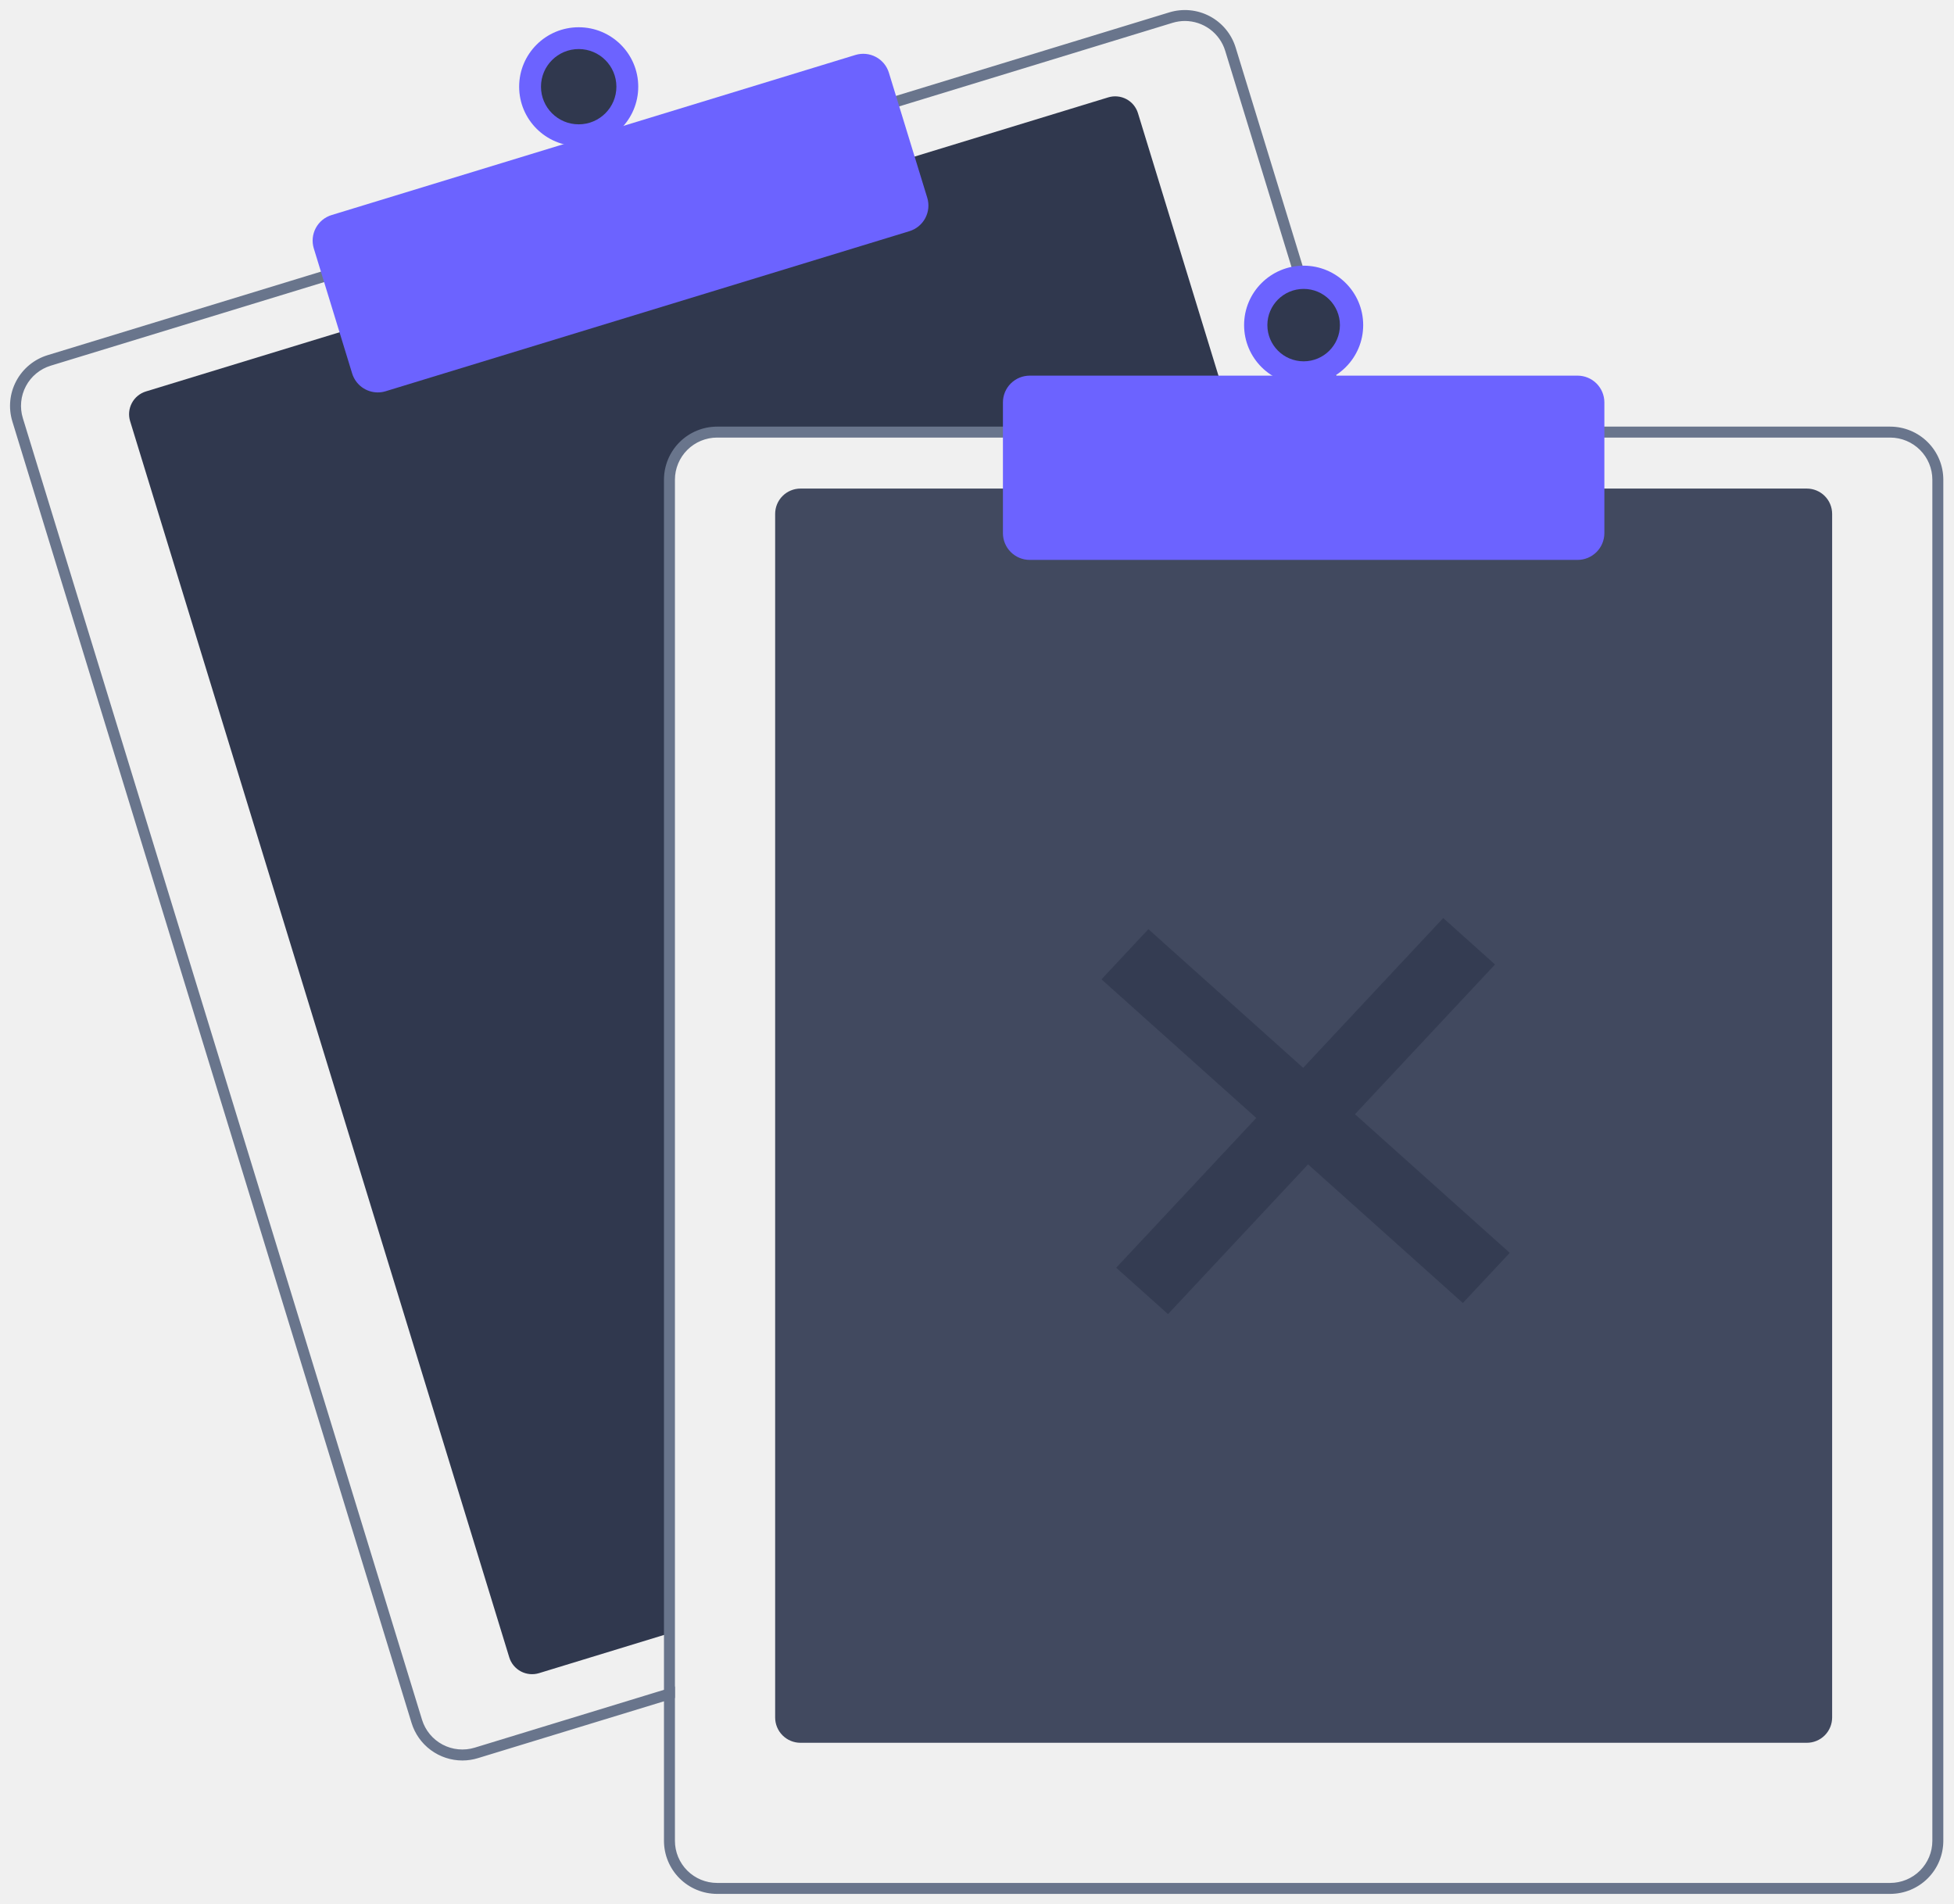
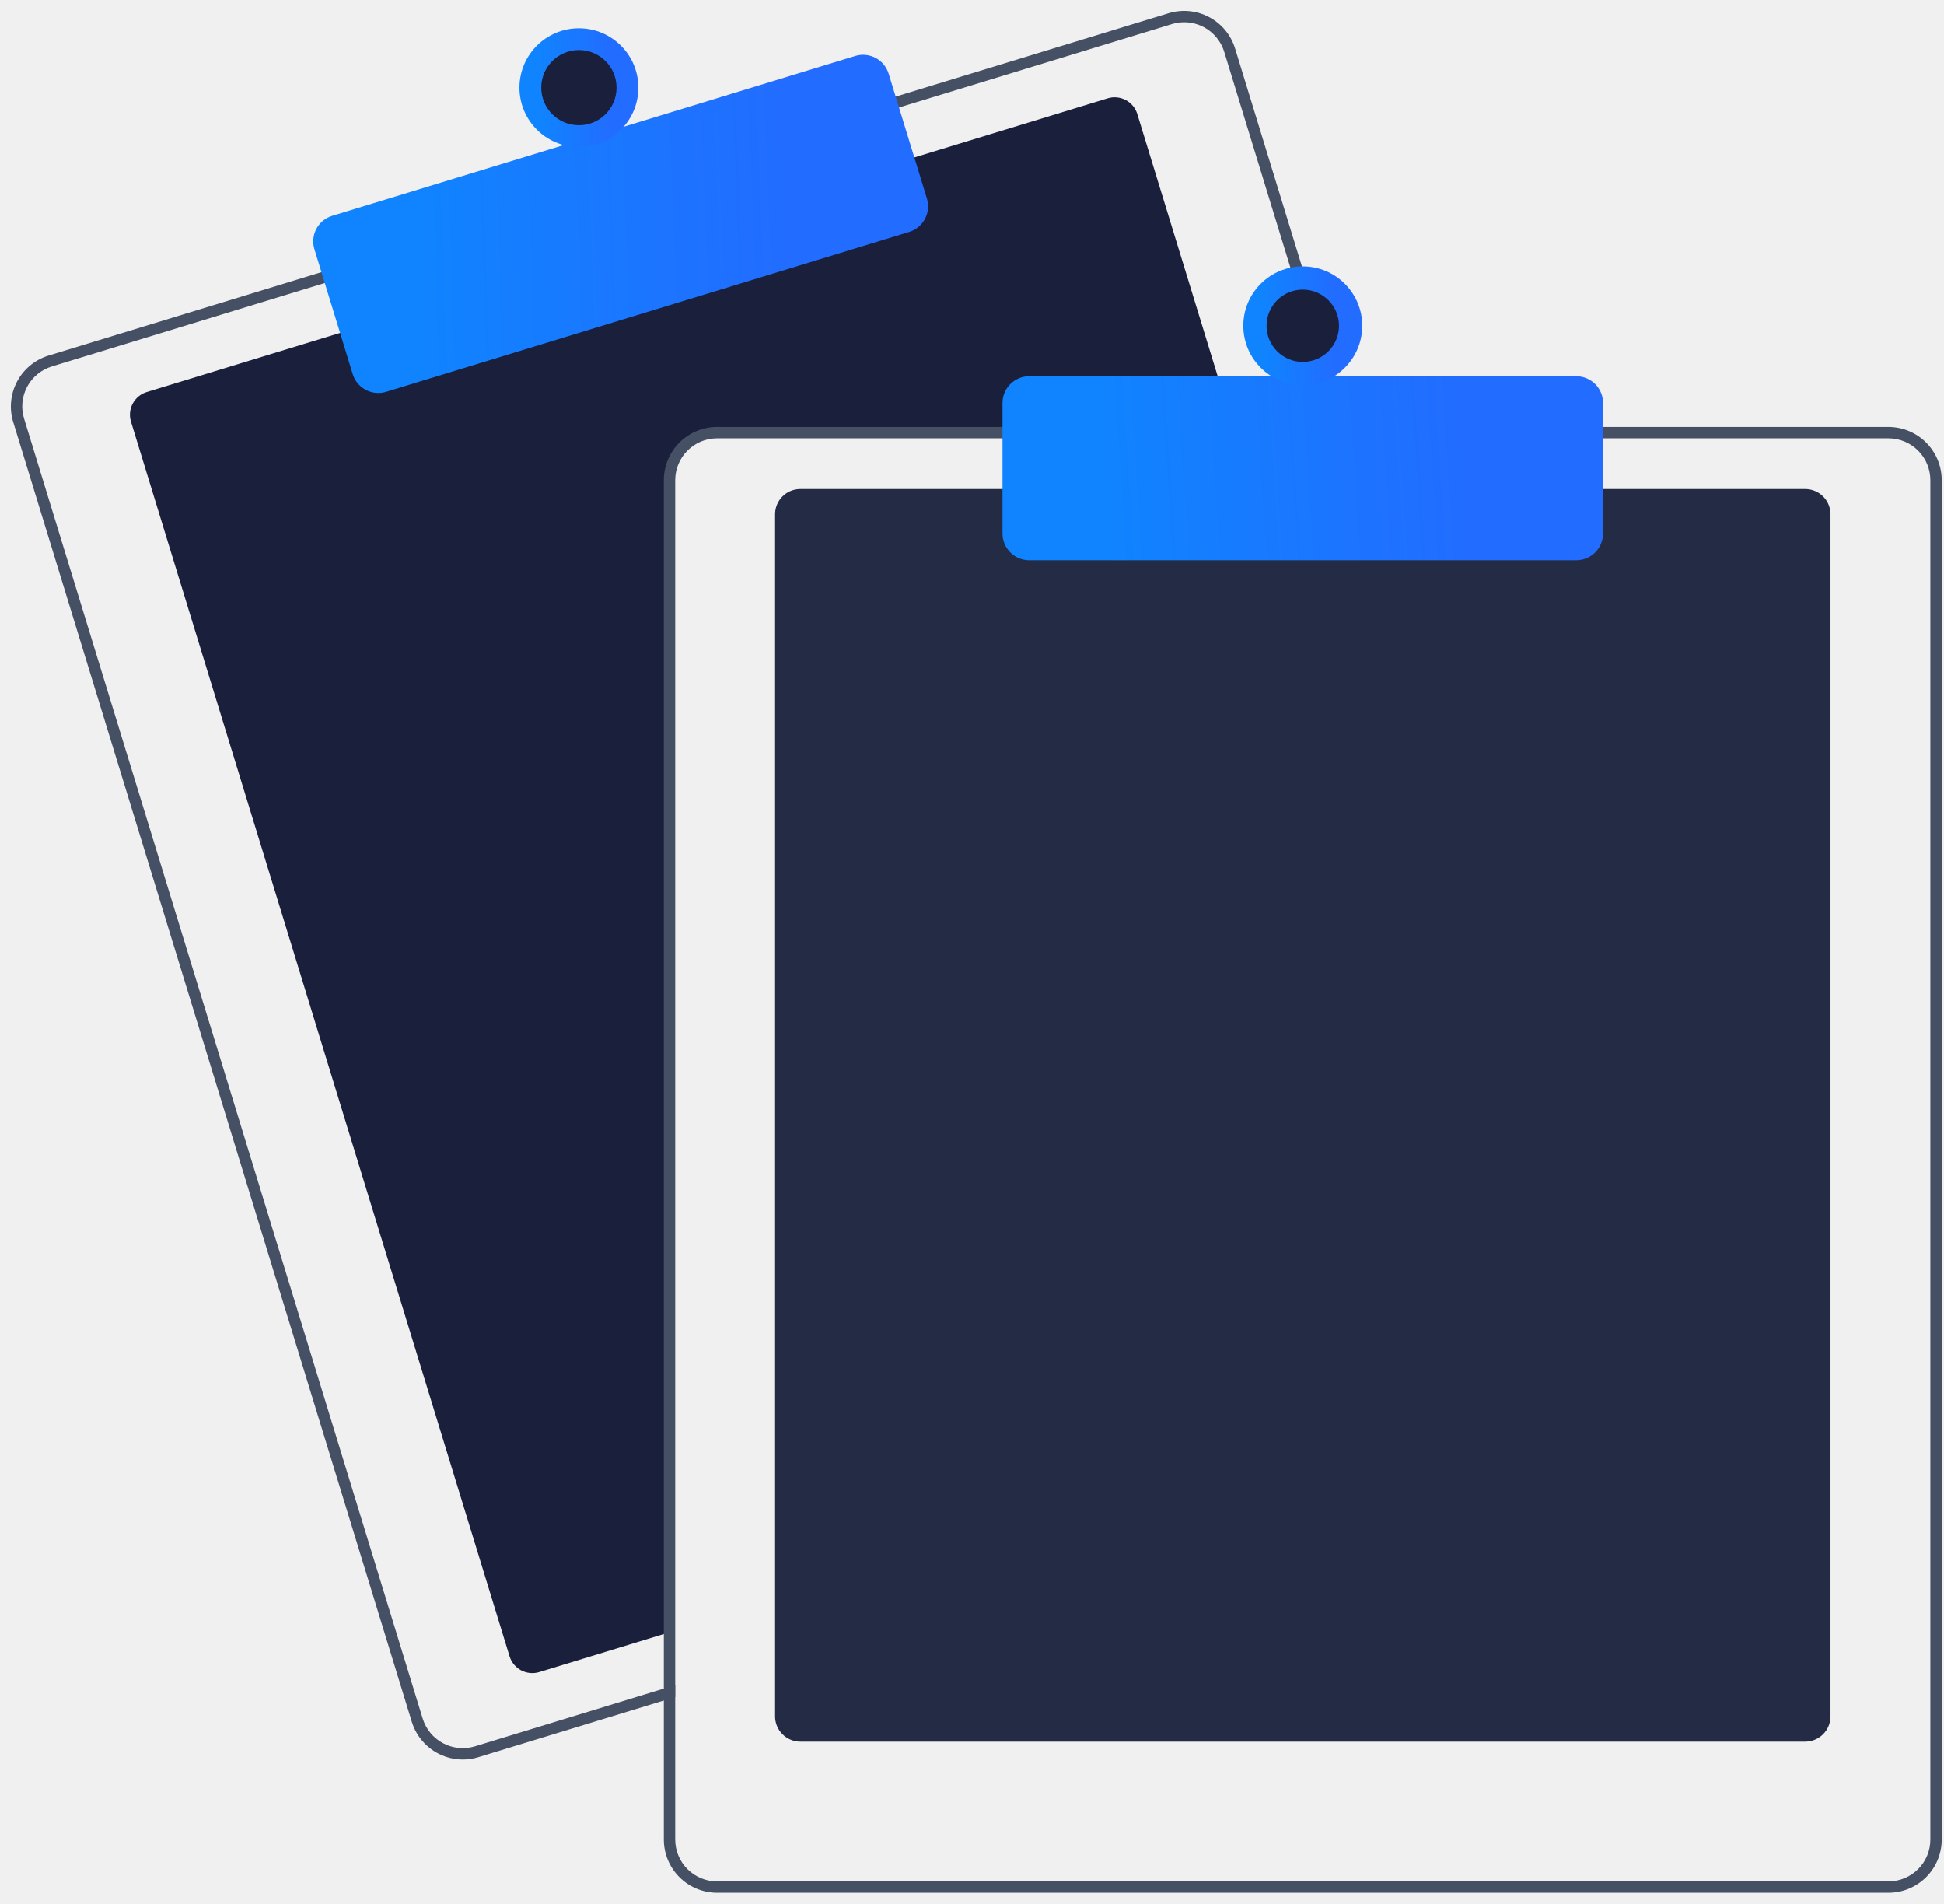
- <svg xmlns="http://www.w3.org/2000/svg" width="156" height="152" viewBox="0 0 156 152" fill="none">
-   <path d="M98.732 34.734H57.25C56.305 34.736 55.398 35.111 54.73 35.778C54.062 36.445 53.685 37.35 53.684 38.294V130.321L53.209 130.466L43.033 133.577C42.55 133.724 42.029 133.673 41.584 133.437C41.139 133.201 40.806 132.798 40.658 132.317L10.388 33.622C10.241 33.14 10.291 32.62 10.528 32.176C10.765 31.731 11.168 31.399 11.651 31.251L27.332 26.458L72.794 12.568L88.475 7.775C88.714 7.702 88.964 7.676 89.213 7.7C89.462 7.723 89.703 7.796 89.924 7.912C90.144 8.029 90.34 8.188 90.499 8.38C90.657 8.573 90.777 8.794 90.85 9.033L98.587 34.26L98.732 34.734Z" fill="#30384E" />
-   <path d="M107.784 34.26L98.459 3.855C98.303 3.349 98.05 2.878 97.712 2.469C97.375 2.06 96.96 1.722 96.491 1.473C96.022 1.225 95.509 1.071 94.981 1.02C94.453 0.97 93.919 1.024 93.412 1.179L71.365 7.915L25.906 21.808L3.859 28.546C2.834 28.86 1.977 29.567 1.474 30.511C0.971 31.456 0.865 32.561 1.177 33.584L33.049 137.494C33.303 138.32 33.815 139.043 34.511 139.556C35.206 140.07 36.049 140.348 36.914 140.349C37.315 140.349 37.713 140.289 38.095 140.171L53.209 135.553L53.684 135.406V134.91L53.209 135.055L37.955 139.717C37.051 139.993 36.075 139.898 35.24 139.456C34.405 139.013 33.781 138.258 33.503 137.357L1.634 33.444C1.496 32.997 1.448 32.527 1.493 32.062C1.537 31.597 1.673 31.145 1.893 30.732C2.112 30.319 2.411 29.953 2.773 29.656C3.134 29.359 3.551 29.136 3.999 29L26.046 22.261L71.505 8.371L93.552 1.632C93.892 1.529 94.245 1.476 94.601 1.475C95.363 1.477 96.105 1.722 96.717 2.175C97.33 2.629 97.781 3.265 98.005 3.993L107.287 34.26L107.434 34.734H107.929L107.784 34.26Z" fill="#69758C" stroke="#69758C" stroke-width="0.4" />
-   <path d="M30.162 31.329C29.704 31.329 29.258 31.182 28.889 30.91C28.521 30.638 28.25 30.255 28.115 29.818L25.053 19.836C24.971 19.567 24.942 19.286 24.969 19.007C24.996 18.727 25.078 18.456 25.209 18.209C25.341 17.961 25.521 17.742 25.737 17.563C25.954 17.385 26.204 17.251 26.473 17.169L68.294 4.388C68.837 4.223 69.423 4.279 69.924 4.545C70.425 4.81 70.8 5.263 70.966 5.805L74.028 15.787C74.194 16.329 74.137 16.914 73.871 17.414C73.605 17.914 73.151 18.288 72.609 18.455L30.787 31.235C30.584 31.297 30.374 31.329 30.162 31.329Z" fill="#6C63FF" />
-   <path d="M46.201 11.667C48.826 11.667 50.955 9.542 50.955 6.921C50.955 4.3 48.826 2.176 46.201 2.176C43.575 2.176 41.447 4.3 41.447 6.921C41.447 9.542 43.575 11.667 46.201 11.667Z" fill="#6C63FF" />
-   <path d="M46.201 9.926C47.863 9.926 49.211 8.581 49.211 6.921C49.211 5.262 47.863 3.916 46.201 3.916C44.538 3.916 43.19 5.262 43.19 6.921C43.19 8.581 44.538 9.926 46.201 9.926Z" fill="#30384E" />
-   <path d="M144.251 139.136H63.906C63.37 139.136 62.856 138.923 62.478 138.545C62.099 138.167 61.886 137.654 61.885 137.119V41.022C61.886 40.488 62.099 39.975 62.478 39.597C62.856 39.219 63.37 39.006 63.906 39.005H144.251C144.786 39.006 145.3 39.219 145.679 39.597C146.057 39.975 146.27 40.488 146.271 41.022V137.119C146.27 137.654 146.057 138.167 145.679 138.545C145.3 138.923 144.786 139.136 144.251 139.136Z" fill="#41495F" />
-   <path d="M107.287 34.26H57.25C56.179 34.261 55.152 34.687 54.394 35.443C53.637 36.199 53.211 37.224 53.209 38.294V135.055L53.684 134.91V38.294C53.685 37.35 54.062 36.445 54.73 35.778C55.398 35.111 56.305 34.736 57.25 34.734H107.435L107.287 34.26ZM150.906 34.26H57.25C56.179 34.261 55.152 34.687 54.394 35.443C53.637 36.199 53.211 37.224 53.209 38.294V146.966C53.211 148.036 53.637 149.061 54.394 149.817C55.152 150.573 56.179 150.998 57.25 151H150.906C151.978 150.998 153.005 150.573 153.762 149.817C154.52 149.061 154.946 148.036 154.947 146.966V38.294C154.946 37.224 154.52 36.199 153.762 35.443C153.005 34.687 151.978 34.261 150.906 34.26ZM154.472 146.966C154.471 147.91 154.095 148.815 153.426 149.482C152.758 150.149 151.852 150.524 150.906 150.525H57.25C56.305 150.524 55.398 150.149 54.73 149.482C54.062 148.815 53.685 147.91 53.684 146.966V38.294C53.685 37.35 54.062 36.445 54.73 35.778C55.398 35.111 56.305 34.736 57.25 34.734H150.906C151.852 34.736 152.758 35.111 153.426 35.778C154.095 36.445 154.471 37.35 154.472 38.294V146.966Z" fill="#69758C" stroke="#69758C" stroke-width="0.4" />
-   <path d="M125.947 44.7H82.209C81.642 44.7 81.098 44.474 80.697 44.074C80.296 43.674 80.07 43.131 80.07 42.565V32.124C80.07 31.558 80.296 31.015 80.697 30.615C81.098 30.215 81.642 29.99 82.209 29.989H125.947C126.514 29.99 127.058 30.215 127.459 30.615C127.86 31.015 128.086 31.558 128.087 32.124V42.565C128.086 43.131 127.86 43.674 127.459 44.074C127.058 44.474 126.514 44.7 125.947 44.7Z" fill="#6C63FF" />
-   <path d="M104.078 30.701C106.704 30.701 108.832 28.576 108.832 25.955C108.832 23.334 106.704 21.21 104.078 21.21C101.452 21.21 99.324 23.334 99.324 25.955C99.324 28.576 101.452 30.701 104.078 30.701Z" fill="#6C63FF" />
-   <path d="M104.078 28.846C105.677 28.846 106.974 27.552 106.974 25.955C106.974 24.359 105.677 23.065 104.078 23.065C102.479 23.065 101.182 24.359 101.182 25.955C101.182 27.552 102.479 28.846 104.078 28.846Z" fill="#30384E" />
-   <g clip-path="url(#clip0_428_2920)">
-     <g opacity="0.5">
-       <path d="M120.536 100.023L116.789 104.029L87.935 78.186L91.682 74.176L120.536 100.023Z" fill="#283046" />
-       <path d="M115.221 73.289L119.361 76.999L93.25 104.916L89.11 101.21L115.221 73.289Z" fill="#283046" />
-     </g>
-   </g>
+ <svg xmlns="http://www.w3.org/2000/svg" width="143" height="140" viewBox="0 0 143 140" fill="none">
+   <path d="M90.913 32.035H52.749C51.879 32.035 51.045 32.381 50.431 32.995C49.816 33.609 49.47 34.441 49.469 35.309V119.975L49.031 120.109L39.669 122.97C39.225 123.105 38.746 123.059 38.336 122.842C37.927 122.625 37.62 122.254 37.484 121.811L9.636 31.011C9.5 30.568 9.547 30.089 9.764 29.68C9.982 29.271 10.354 28.965 10.797 28.83L25.224 24.42L67.049 11.641L81.476 7.232C81.696 7.164 81.927 7.141 82.155 7.162C82.384 7.184 82.606 7.25 82.809 7.358C83.012 7.465 83.192 7.612 83.338 7.788C83.484 7.965 83.594 8.169 83.661 8.389L90.78 31.598L90.913 32.035Z" fill="#1A203B" />
+   <path d="M99.241 31.598L90.662 3.625C90.519 3.159 90.286 2.726 89.975 2.35C89.665 1.974 89.283 1.662 88.852 1.434C88.42 1.205 87.948 1.063 87.462 1.017C86.976 0.97 86.486 1.02 86.019 1.163L65.735 7.36L23.913 20.142L3.629 26.341C2.687 26.63 1.898 27.28 1.435 28.149C0.973 29.018 0.874 30.035 1.162 30.976L30.484 126.574C30.718 127.334 31.189 127.999 31.829 128.472C32.469 128.944 33.244 129.2 34.04 129.201C34.409 129.201 34.775 129.145 35.127 129.037L49.032 124.789L49.469 124.653V124.197L49.032 124.33L34.998 128.62C34.166 128.873 33.268 128.786 32.5 128.379C31.732 127.972 31.157 127.277 30.902 126.448L1.582 30.847C1.455 30.436 1.411 30.004 1.452 29.576C1.493 29.148 1.618 28.732 1.82 28.352C2.022 27.972 2.297 27.636 2.63 27.362C2.962 27.089 3.346 26.884 3.758 26.758L24.042 20.558L65.864 7.779L86.148 1.58C86.461 1.485 86.786 1.436 87.112 1.436C87.814 1.437 88.496 1.663 89.06 2.08C89.623 2.497 90.038 3.082 90.244 3.752L98.784 31.598L98.92 32.034H99.375L99.241 31.598Z" fill="#465065" stroke="#465065" stroke-width="0.4" />
+   <path d="M27.828 28.901C27.406 28.901 26.996 28.766 26.657 28.516C26.318 28.265 26.069 27.913 25.945 27.511L23.128 18.327C23.052 18.081 23.026 17.821 23.05 17.564C23.075 17.308 23.15 17.058 23.271 16.83C23.393 16.602 23.558 16.401 23.757 16.236C23.957 16.072 24.186 15.949 24.434 15.873L62.91 4.115C63.409 3.963 63.949 4.015 64.409 4.259C64.87 4.504 65.215 4.921 65.368 5.419L68.185 14.603C68.338 15.101 68.285 15.639 68.041 16.099C67.796 16.559 67.378 16.904 66.88 17.057L28.403 28.815C28.217 28.872 28.023 28.901 27.828 28.901Z" fill="url(#paint0_linear_679_2706)" />
+   <path d="M42.584 10.812C44.999 10.812 46.958 8.857 46.958 6.446C46.958 4.035 44.999 2.08 42.584 2.08C40.168 2.08 38.21 4.035 38.21 6.446C38.21 8.857 40.168 10.812 42.584 10.812Z" fill="url(#paint1_linear_679_2706)" />
+   <path d="M42.584 9.21C44.113 9.21 45.353 7.973 45.353 6.446C45.353 4.919 44.113 3.681 42.584 3.681C41.054 3.681 39.814 4.919 39.814 6.446C39.814 7.973 41.054 9.21 42.584 9.21Z" fill="#1A203B" />
+   <path d="M132.791 128.085H58.873C58.38 128.085 57.907 127.889 57.559 127.541C57.21 127.193 57.014 126.721 57.014 126.23V37.819C57.014 37.327 57.21 36.856 57.559 36.508C57.907 36.16 58.38 35.964 58.873 35.964H132.791C133.283 35.964 133.756 36.16 134.104 36.508C134.453 36.856 134.649 37.327 134.65 37.819V126.23C134.649 126.721 134.453 127.193 134.104 127.541C133.756 127.889 133.283 128.084 132.791 128.085Z" fill="#242B45" />
+   <path d="M98.784 31.598H52.749C51.764 31.599 50.819 31.991 50.122 32.686C49.425 33.382 49.033 34.325 49.032 35.309V124.33L49.469 124.197V35.309C49.47 34.441 49.816 33.609 50.431 32.995C51.046 32.381 51.88 32.036 52.749 32.035H98.92L98.784 31.598ZM138.914 31.598H52.749C51.764 31.599 50.819 31.991 50.122 32.686C49.425 33.382 49.033 34.325 49.032 35.309V135.289C49.033 136.273 49.425 137.216 50.122 137.912C50.819 138.607 51.764 138.999 52.749 139H138.914C139.9 138.999 140.845 138.607 141.542 137.912C142.239 137.216 142.631 136.273 142.632 135.289V35.309C142.631 34.325 142.239 33.382 141.542 32.686C140.845 31.991 139.9 31.599 138.914 31.598ZM142.195 135.289C142.194 136.157 141.848 136.989 141.233 137.603C140.618 138.217 139.784 138.562 138.914 138.563H52.749C51.88 138.562 51.046 138.217 50.431 137.603C49.816 136.989 49.47 136.157 49.469 135.289V35.309C49.47 34.441 49.816 33.609 50.431 32.995C51.046 32.381 51.88 32.036 52.749 32.035H138.914C139.784 32.036 140.618 32.381 141.233 32.995C141.848 33.609 142.194 34.441 142.195 35.309V135.289Z" fill="#465065" stroke="#465065" stroke-width="0.4" />
+   <path d="M115.952 41.203H75.712C75.191 41.202 74.69 40.995 74.321 40.627C73.952 40.259 73.745 39.759 73.744 39.238V29.633C73.745 29.112 73.952 28.613 74.321 28.245C74.69 27.876 75.191 27.669 75.712 27.669H115.952C116.474 27.669 116.974 27.876 117.343 28.245C117.712 28.613 117.919 29.112 117.92 29.633V39.238C117.919 39.759 117.712 40.259 117.343 40.627C116.974 40.995 116.474 41.202 115.952 41.203Z" fill="url(#paint2_linear_679_2706)" />
+   <path d="M95.832 28.323C98.248 28.323 100.206 26.369 100.206 23.957C100.206 21.546 98.248 19.591 95.832 19.591C93.416 19.591 91.458 21.546 91.458 23.957C91.458 26.369 93.416 28.323 95.832 28.323Z" fill="url(#paint3_linear_679_2706)" />
+   <path d="M95.832 26.617C97.303 26.617 98.496 25.426 98.496 23.958C98.496 22.489 97.303 21.298 95.832 21.298C94.361 21.298 93.168 22.489 93.168 23.958C93.168 25.426 94.361 26.617 95.832 26.617Z" fill="#1A203B" />
  <defs>
-     <clipPath id="clip0_428_2920">
-       <rect width="32.601" height="31.627" fill="white" transform="translate(87.9351 73.2892)" />
-     </clipPath>
+     <linearGradient id="paint0_linear_679_2706" x1="57.897" y1="4.03" x2="29.743" y2="5.058" gradientUnits="userSpaceOnUse">
+       <stop stop-color="#226CFF" />
+       <stop offset="1" stop-color="#1084FF" />
+     </linearGradient>
+     <linearGradient id="paint1_linear_679_2706" x1="44.951" y1="2.08" x2="39.501" y2="2.19" gradientUnits="userSpaceOnUse">
+       <stop stop-color="#226CFF" />
+       <stop offset="1" stop-color="#1084FF" />
+     </linearGradient>
+     <linearGradient id="paint2_linear_679_2706" x1="107.788" y1="27.669" x2="80.371" y2="29.467" gradientUnits="userSpaceOnUse">
+       <stop stop-color="#226CFF" />
+       <stop offset="1" stop-color="#1084FF" />
+     </linearGradient>
+     <linearGradient id="paint3_linear_679_2706" x1="98.199" y1="19.591" x2="92.749" y2="19.701" gradientUnits="userSpaceOnUse">
+       <stop stop-color="#226CFF" />
+       <stop offset="1" stop-color="#1084FF" />
+     </linearGradient>
  </defs>
</svg>
